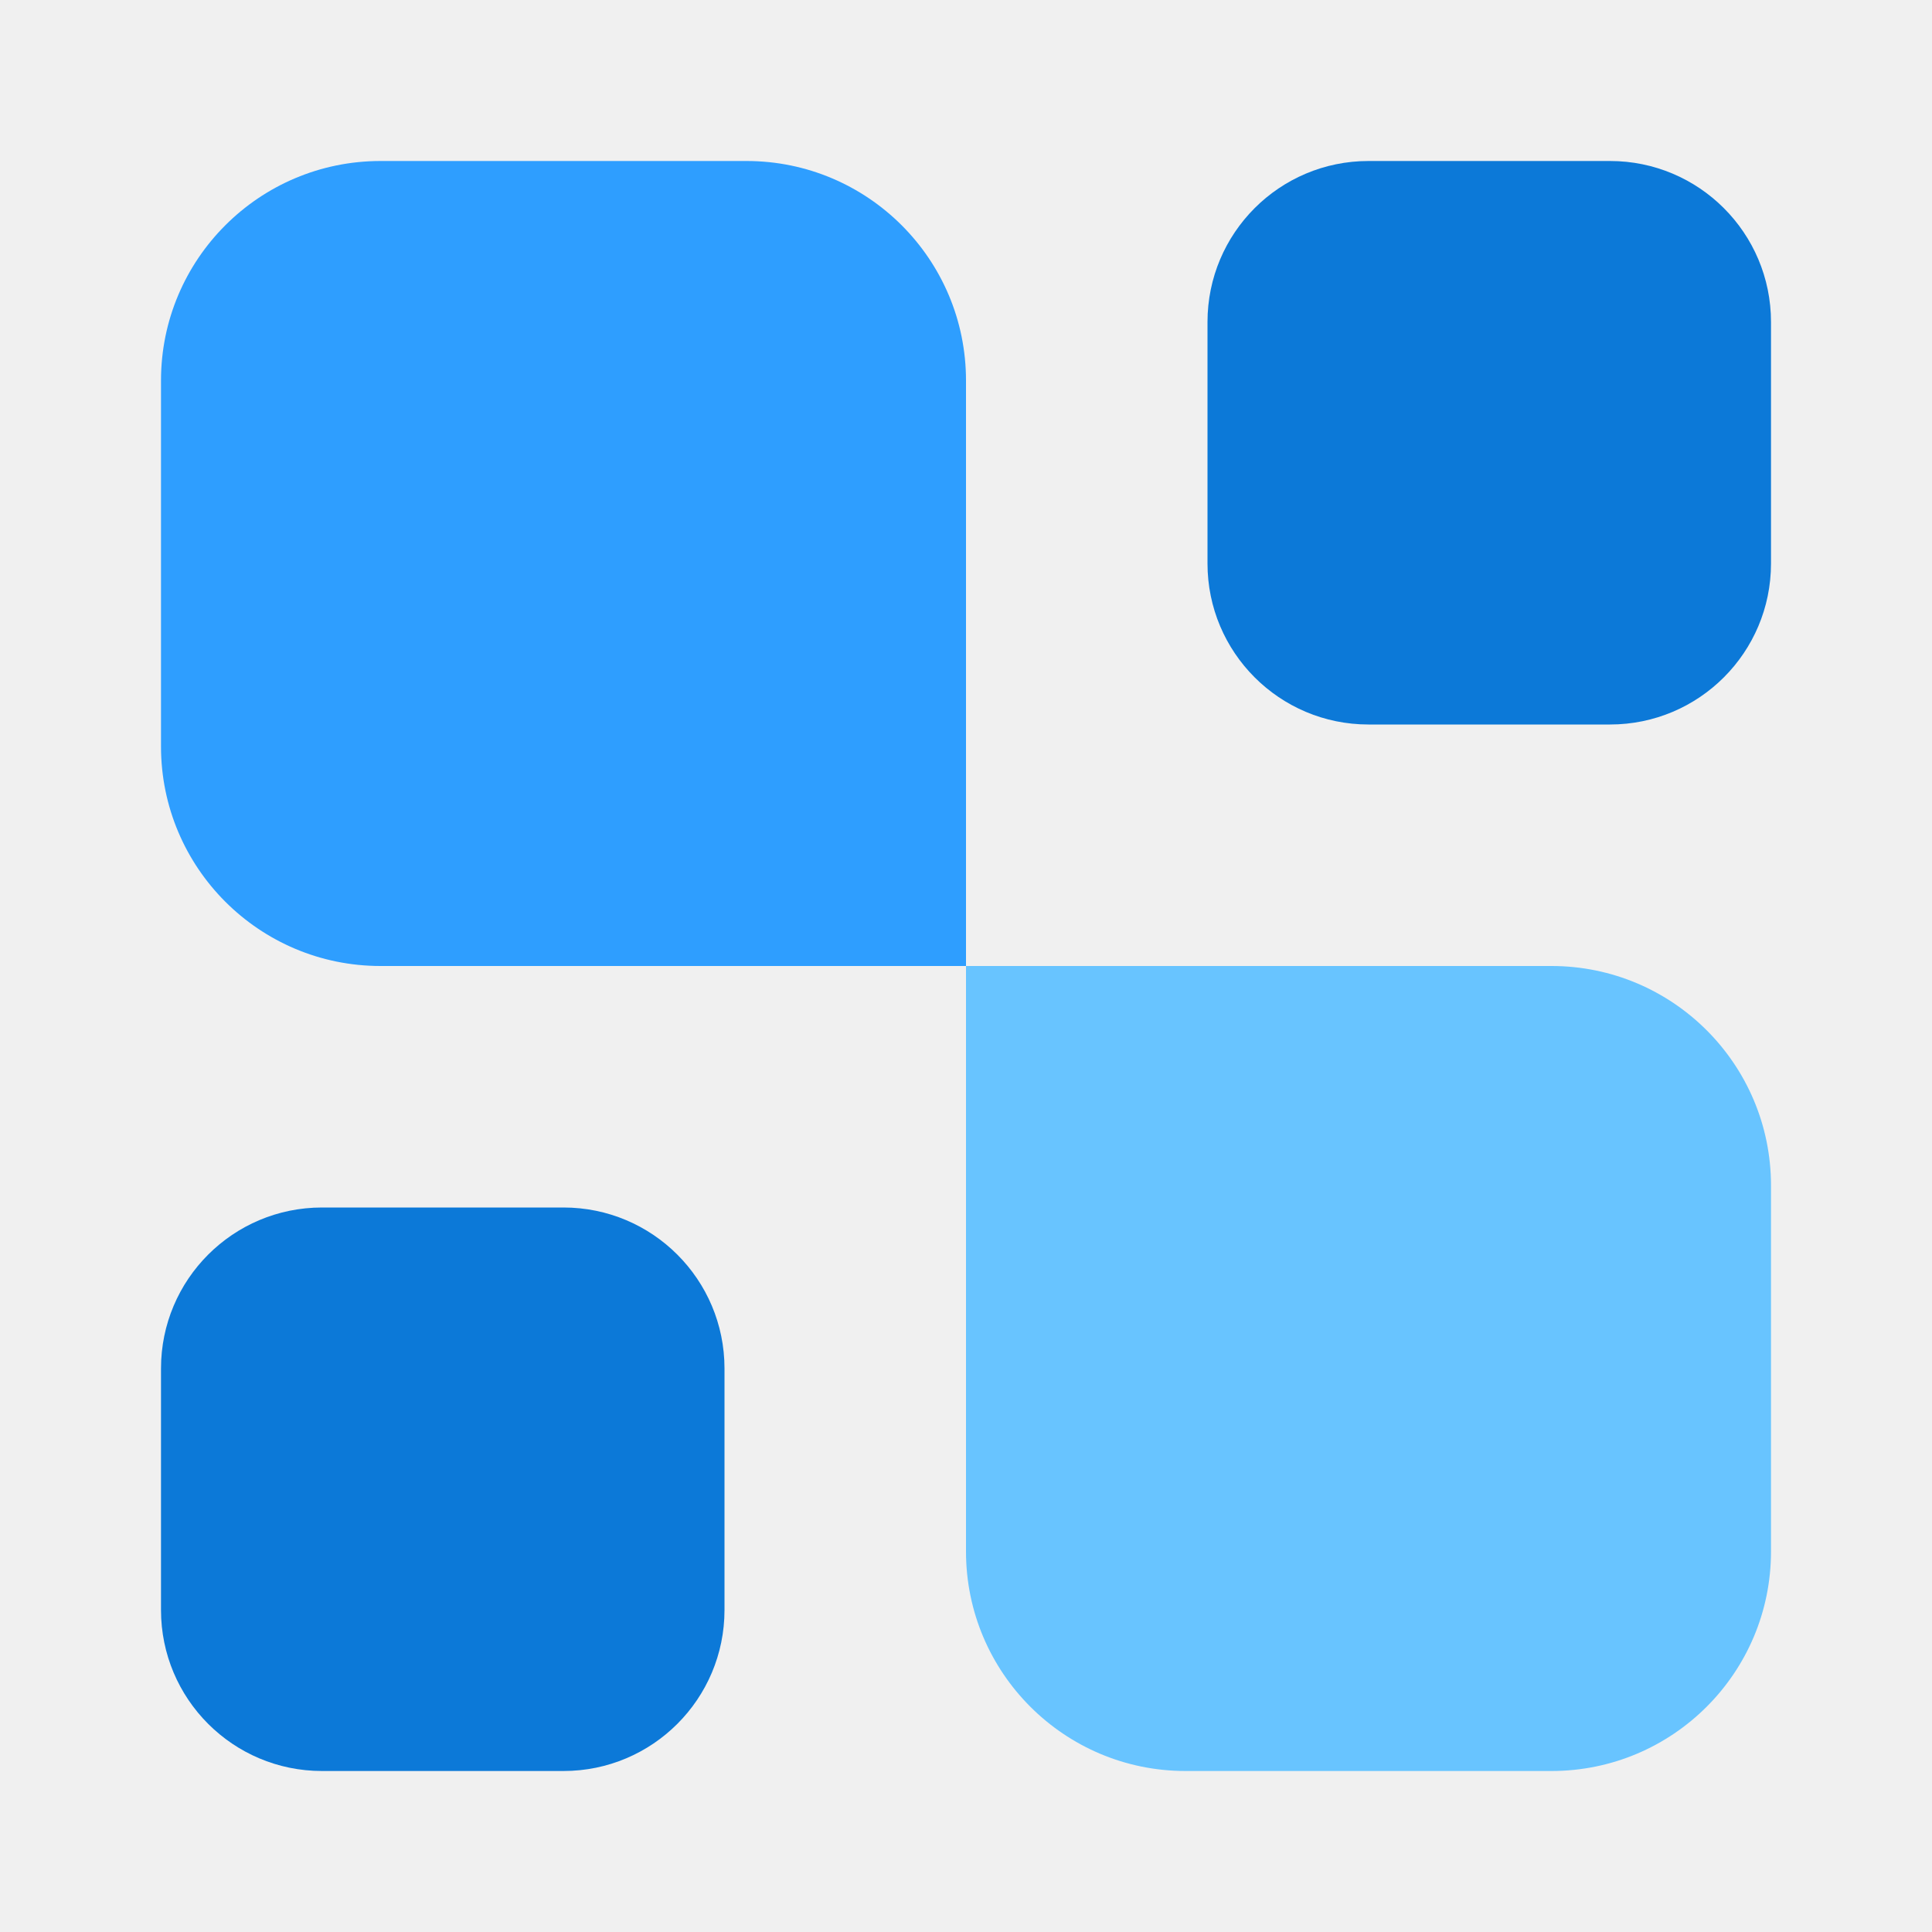
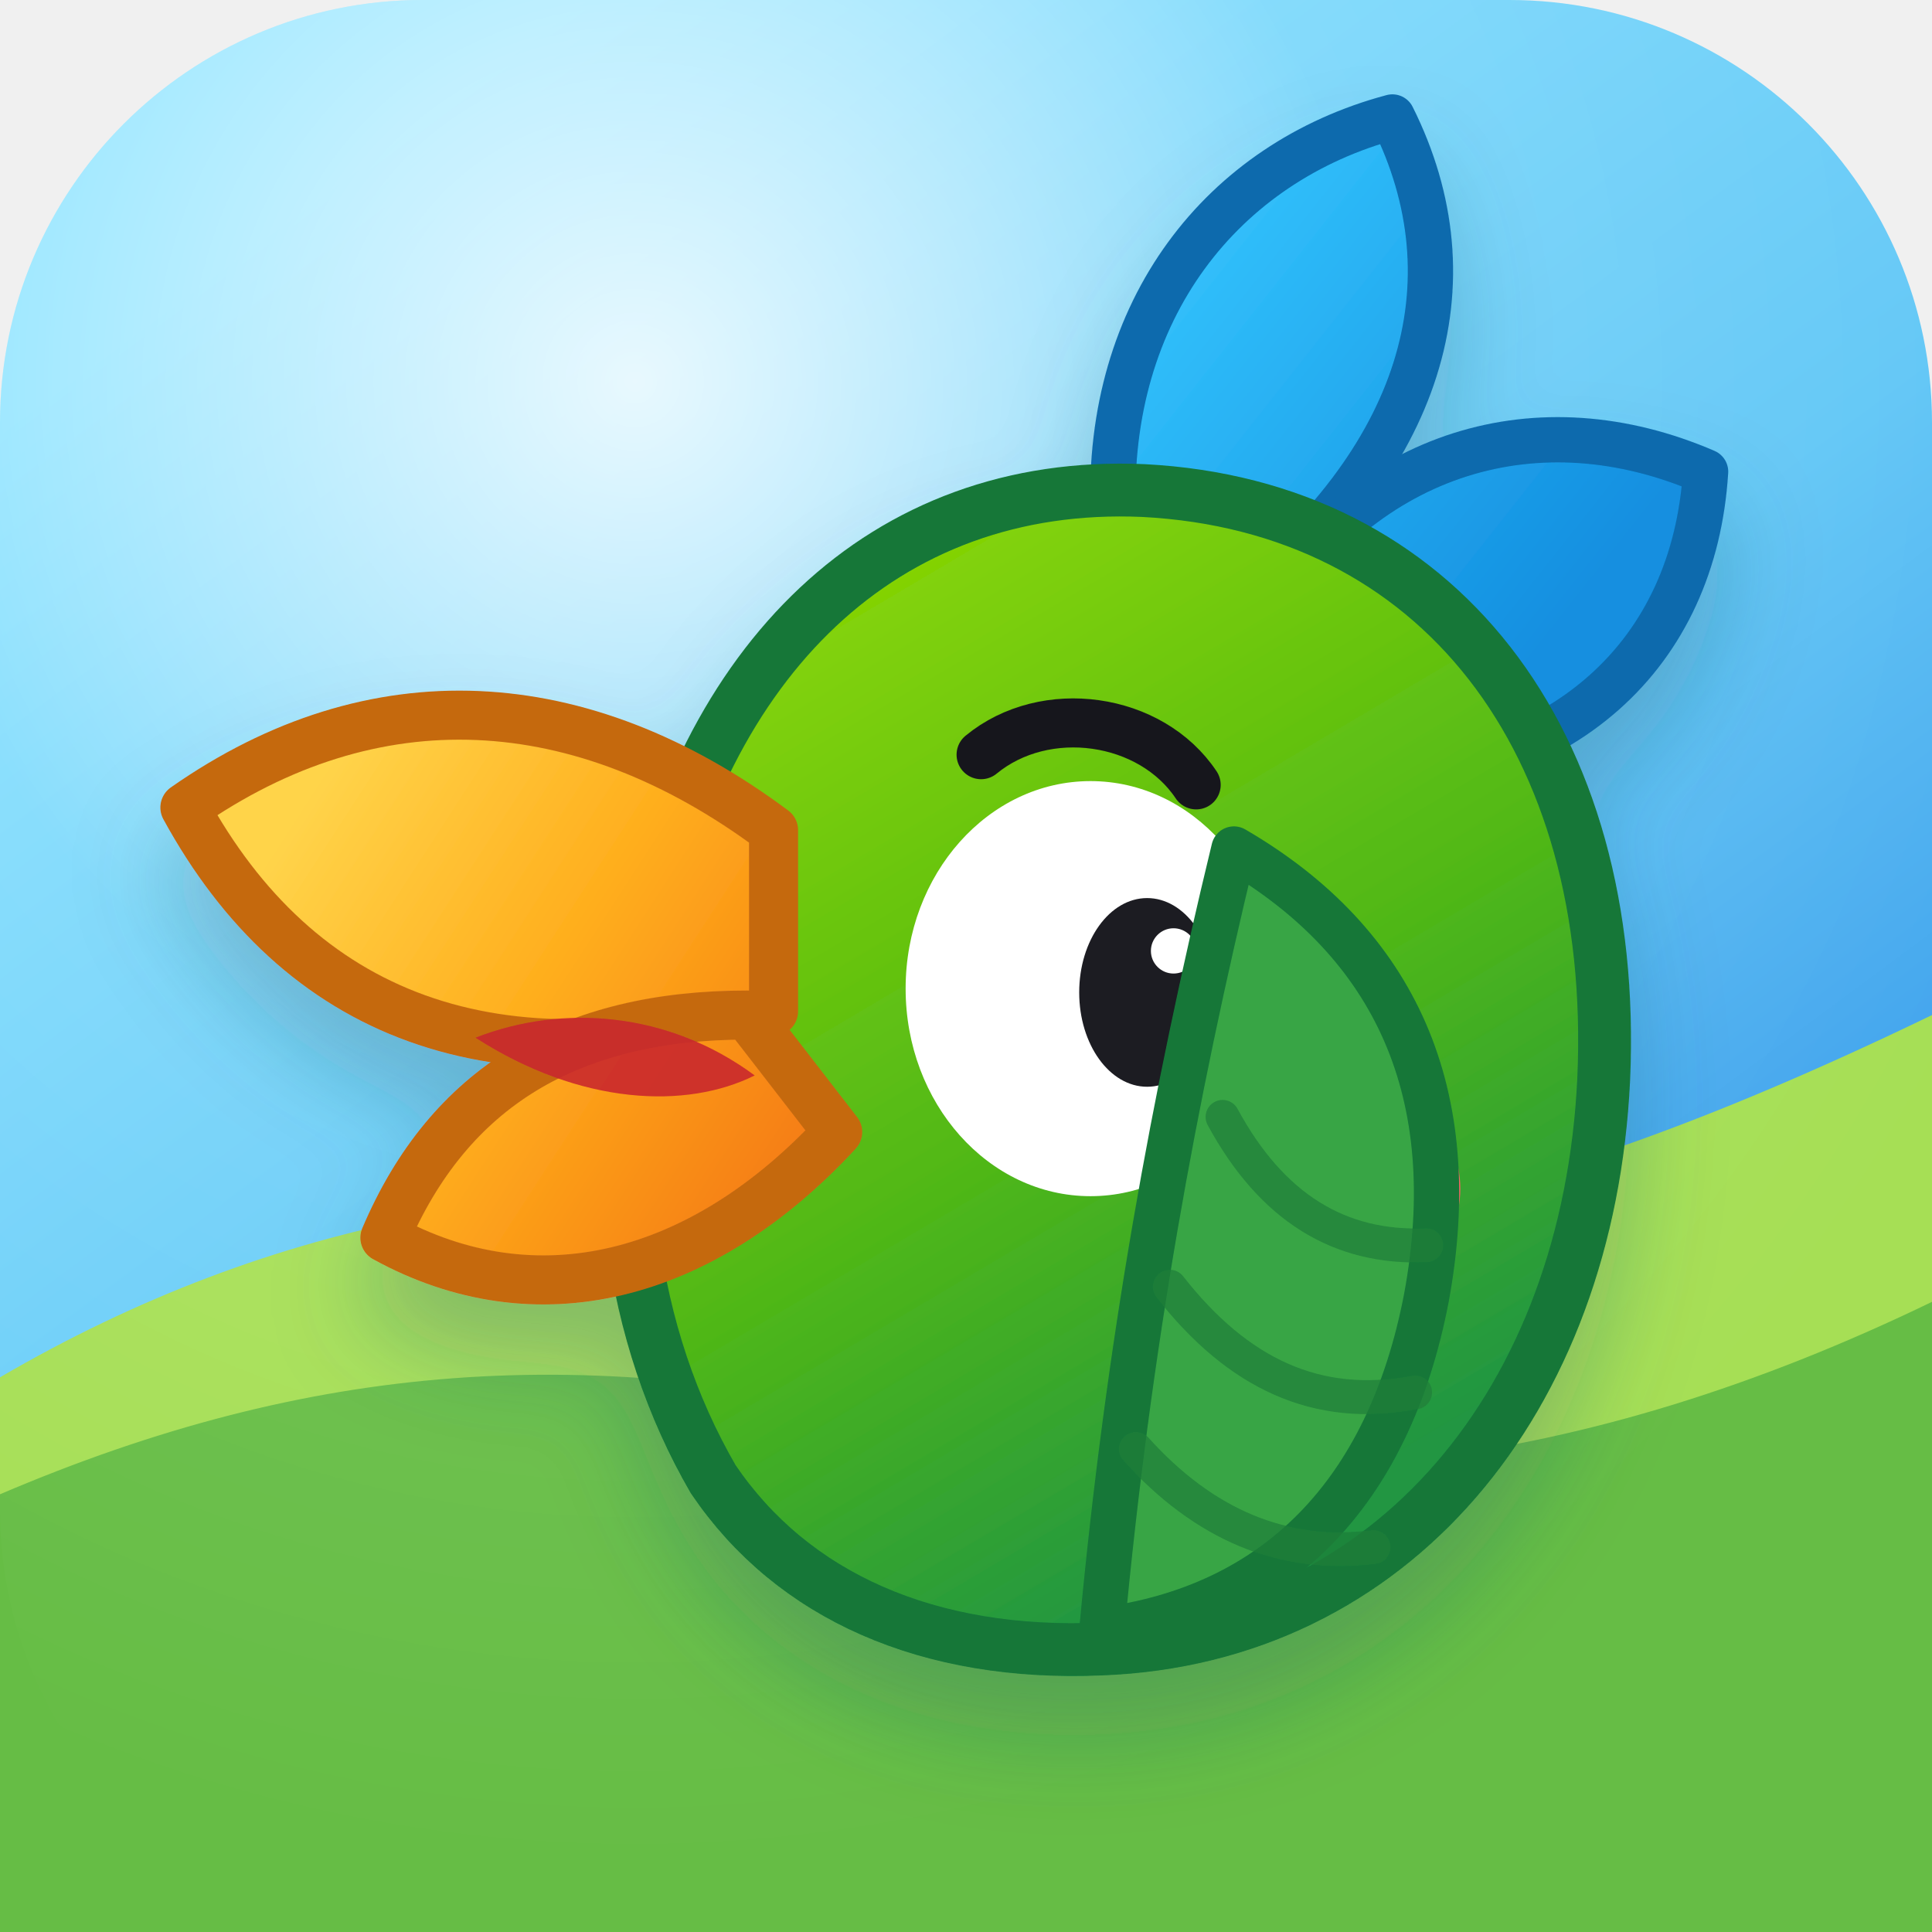
- <svg xmlns="http://www.w3.org/2000/svg" width="24" height="24" viewBox="0 0 24 24" fill="none">
-   <path d="M22 19.273C22 20.779 20.779 22 19.273 22H14.727C13.221 22 12 20.779 12 19.273V12H19.273C20.779 12 22 13.221 22 14.727V19.273Z" fill="#68C4FF" />
-   <path d="M20 2C21.105 2 22 2.895 22 4V7C22 8.105 21.105 9 20 9H17C15.895 9 15 8.105 15 7V4C15 2.895 15.895 2 17 2H20Z" fill="#0C79D8" />
-   <path d="M7 15C8.105 15 9 15.895 9 17V20C9 21.105 8.105 22 7 22H4C2.895 22 2 21.105 2 20V17C2 15.895 2.895 15 4 15H7Z" fill="#0C79D8" />
-   <path d="M12 12H4.727C3.221 12 2 10.779 2 9.273V4.727C2 3.221 3.221 2 4.727 2H9.273C10.779 2 12 3.221 12 4.727V12Z" fill="#2E9EFF" />
+ <svg xmlns="http://www.w3.org/2000/svg" viewBox="0 0 512 512" role="img" aria-labelledby="title desc">
+   <defs>
+     <linearGradient id="sky" x1="96" x2="416" y1="40" y2="472" gradientUnits="userSpaceOnUse">
+       <stop offset="0" stop-color="#8be3ff" />
+       <stop offset="0.54" stop-color="#62c7f6" />
+       <stop offset="1" stop-color="#2f8ee7" />
+     </linearGradient>
+     <radialGradient id="badgeGlow" cx="33%" cy="20%" r="76%">
+       <stop offset="0" stop-color="#ffffff" stop-opacity="0.82" />
+       <stop offset="0.5" stop-color="#ffffff" stop-opacity="0.08" />
+       <stop offset="1" stop-color="#ffffff" stop-opacity="0" />
+     </radialGradient>
+     <linearGradient id="body" x1="194" x2="356" y1="121" y2="395" gradientUnits="userSpaceOnUse">
+       <stop offset="0" stop-color="#95dc00" />
+       <stop offset="0.62" stop-color="#4fb718" />
+       <stop offset="1" stop-color="#219642" />
+     </linearGradient>
+     <linearGradient id="beak" x1="91" x2="230" y1="196" y2="286" gradientUnits="userSpaceOnUse">
+       <stop offset="0" stop-color="#ffd44a" />
+       <stop offset="0.48" stop-color="#ffae1d" />
+       <stop offset="1" stop-color="#f57b12" />
+     </linearGradient>
+     <linearGradient id="crest" x1="286" x2="410" y1="72" y2="170" gradientUnits="userSpaceOnUse">
+       <stop offset="0" stop-color="#36c7ff" />
+       <stop offset="1" stop-color="#138fe0" />
+     </linearGradient>
+     <filter id="shadow" x="-12%" y="-12%" width="124%" height="132%">
+       <feDropShadow dx="0" dy="16" stdDeviation="12" flood-color="#196070" flood-opacity="0.28" />
+     </filter>
+   </defs>
+   <rect width="512" height="512" rx="112" fill="url(#sky)" />
+   <path d="M0 365c72-42 150-57 235-44 88 14 157 6 277-52v243H0z" fill="#a6df55" />
+   <path d="M0 396c82-35 156-41 247-18 86 22 172 12 265-33v167H0z" fill="#66bd45" />
+   <rect width="512" height="512" rx="112" fill="url(#badgeGlow)" />
+   <g filter="url(#shadow)">
+     <path d="M295 136c-2-54 29-93 74-105 22 44 8 91-42 130z" fill="url(#crest)" stroke="#086aad" stroke-width="12" stroke-linejoin="round" />
+     <path d="M334 164c28-45 74-58 118-39-3 48-37 81-96 82z" fill="url(#crest)" stroke="#086aad" stroke-width="12" stroke-linejoin="round" />
+     <path d="M189 392c-22-38-29-86-18-141 15-76 63-124 132-121 78 4 126 66 122 156-4 85-56 148-133 151-46 2-82-14-103-45z" fill="url(#body)" stroke="#147739" stroke-width="14" stroke-linejoin="round" />
+     <path d="M205 220C154 182 99 179 49 214c30 55 82 76 156 54z" fill="url(#beak)" stroke="#c56911" stroke-width="13" stroke-linejoin="round" />
+     <path d="M198 269c-47 0-79 19-96 59 40 22 84 11 120-28z" fill="url(#beak)" stroke="#c56911" stroke-width="13" stroke-linejoin="round" />
+     <path d="M126 275c23-9 51-7 74 10-18 9-46 8-74-10z" fill="#c9252d" opacity="0.88" />
+     <ellipse cx="289" cy="262" rx="49" ry="55" fill="#ffffff" />
+     <ellipse cx="304" cy="263" rx="18" ry="25" fill="#1b1a20" />
+     <circle cx="311" cy="252" r="6" fill="#ffffff" />
+     <path d="M260 200c17-14 45-10 57 8" fill="none" stroke="#18191b" stroke-width="13" stroke-linecap="round" />
+     <circle cx="359" cy="315" r="28" fill="#ff5f66" opacity="0.95" />
+     <path d="M292 432c46-6 76-36 86-88 10-54-8-94-51-119-16 66-28 132-35 207z" fill="#38a545" stroke="#147739" stroke-width="12" stroke-linejoin="round" />
+     <path d="M324 296c13 24 31 35 54 34M310 341c18 23 39 33 65 28M301 384c18 20 39 29 63 26" fill="none" stroke="#1e7e39" stroke-width="9" stroke-linecap="round" opacity="0.72" />
+   </g>
</svg>
